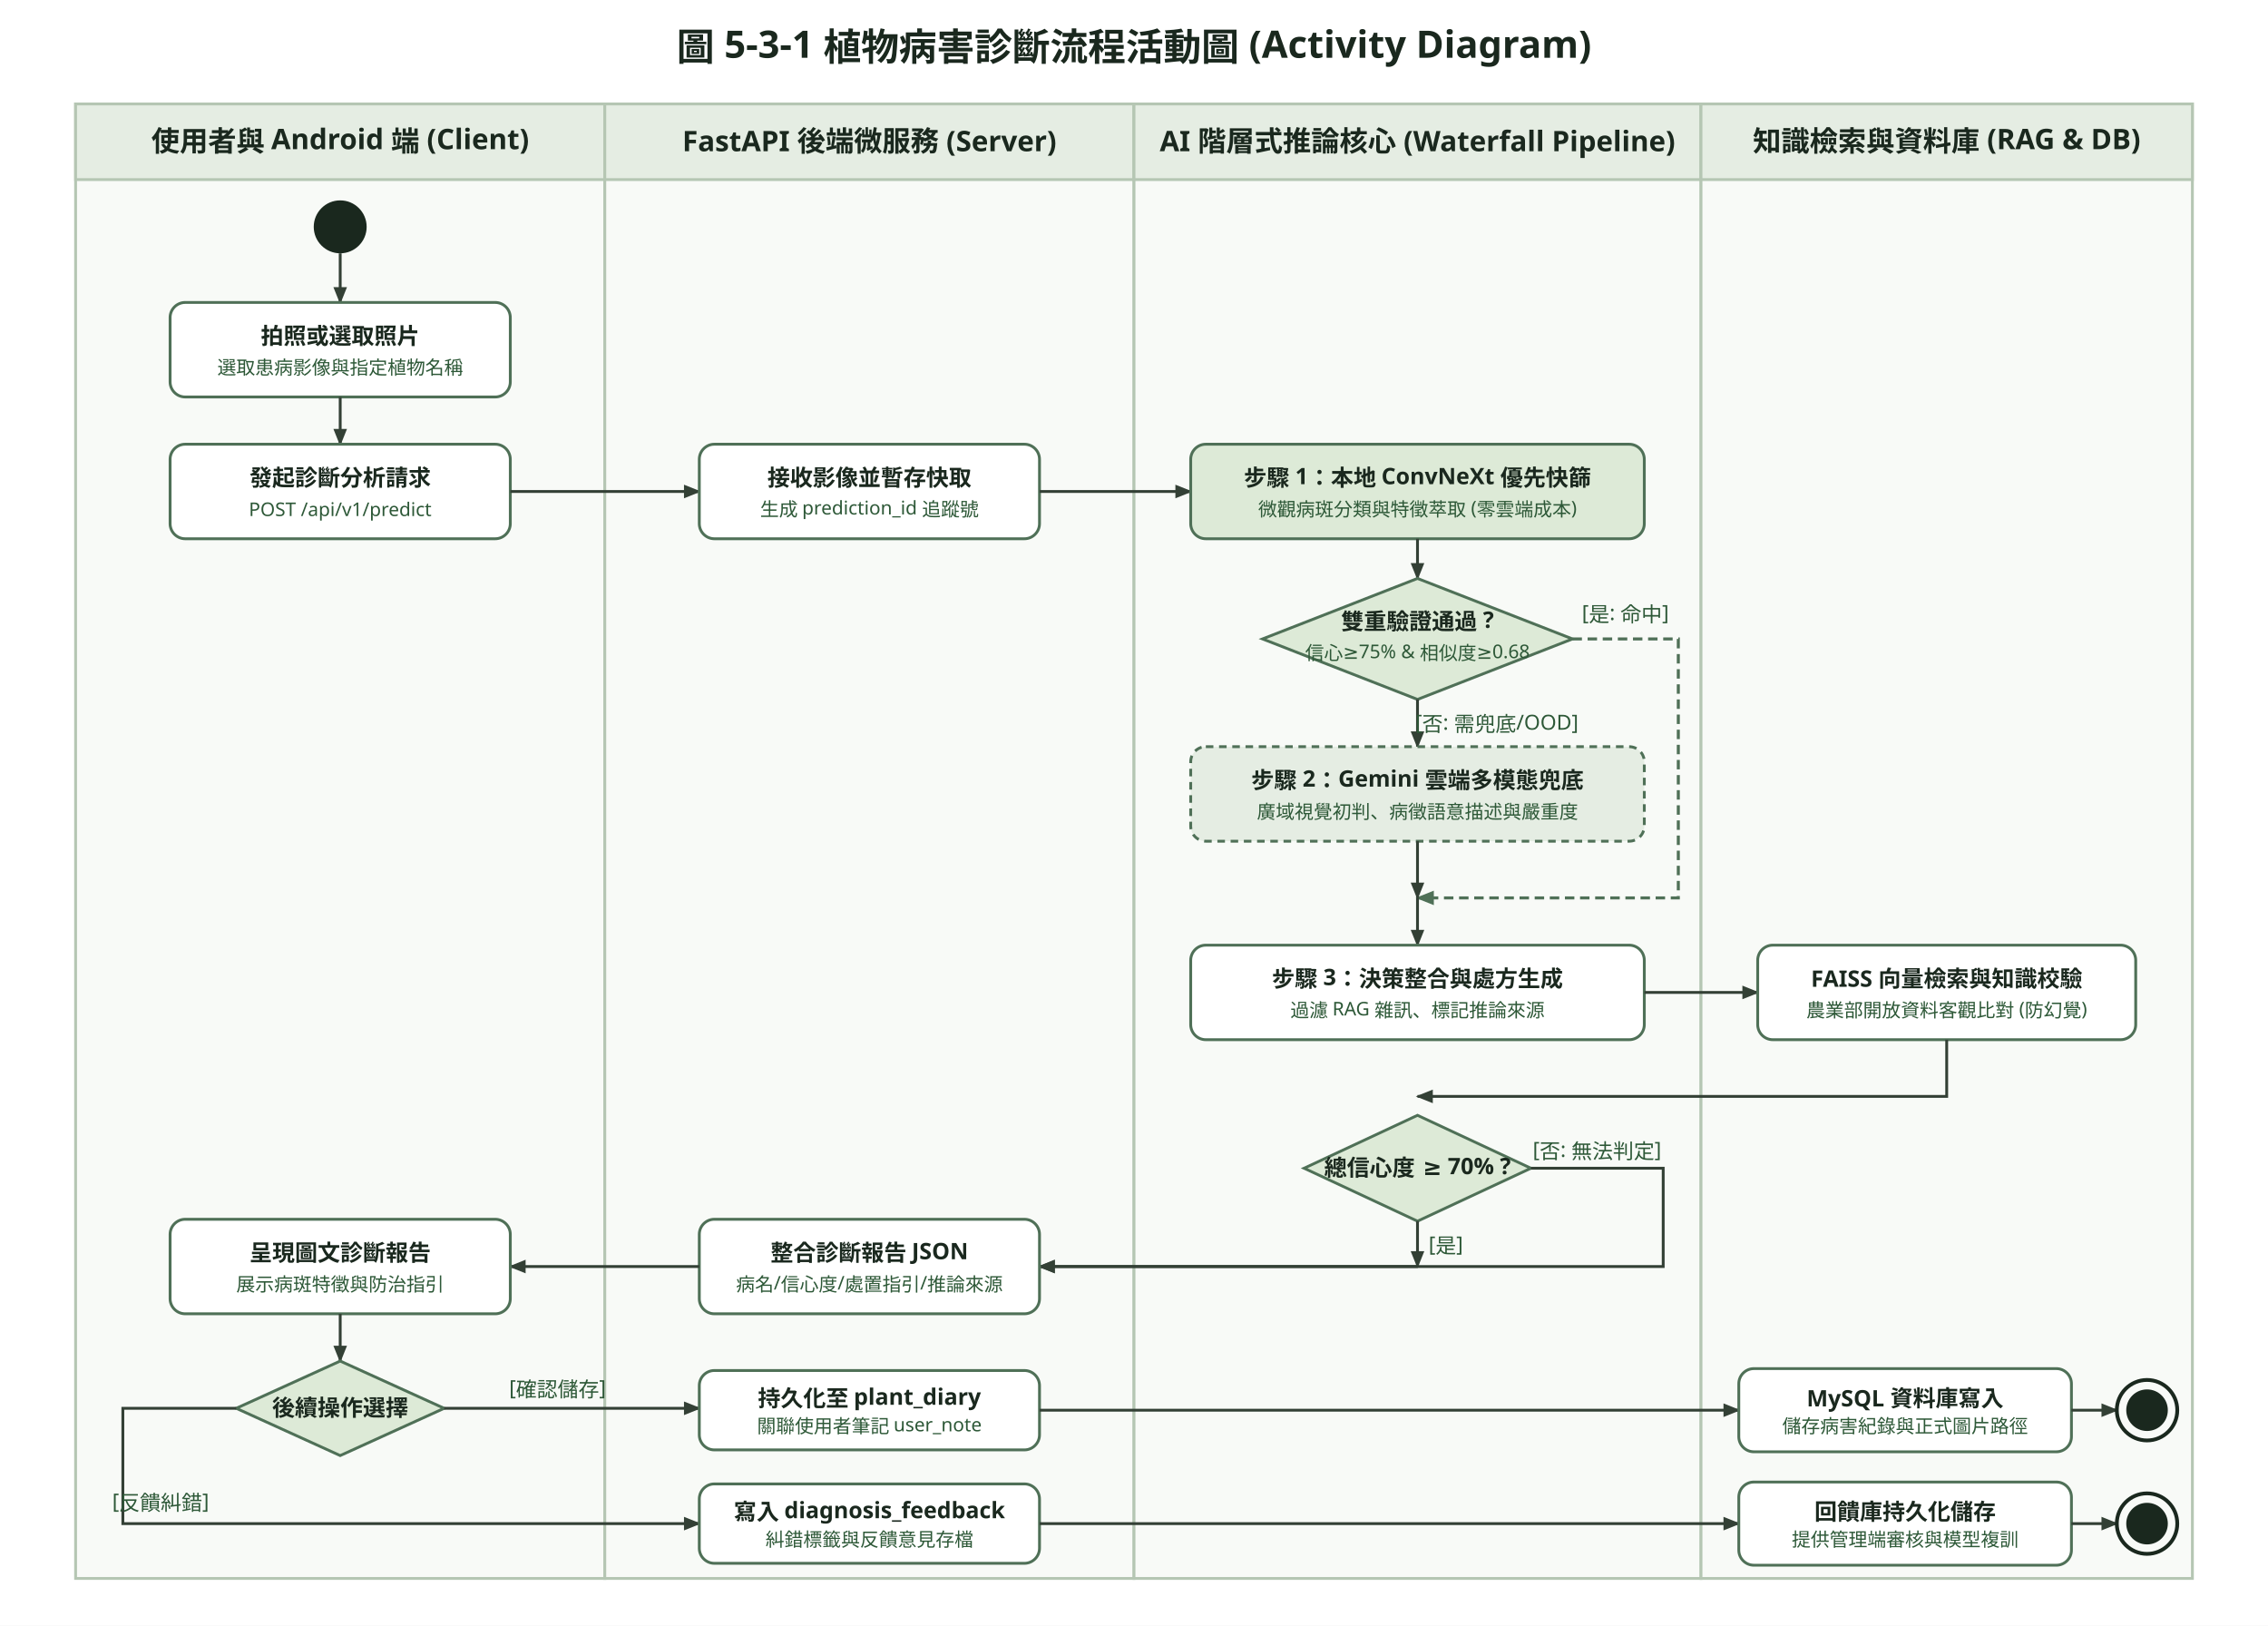
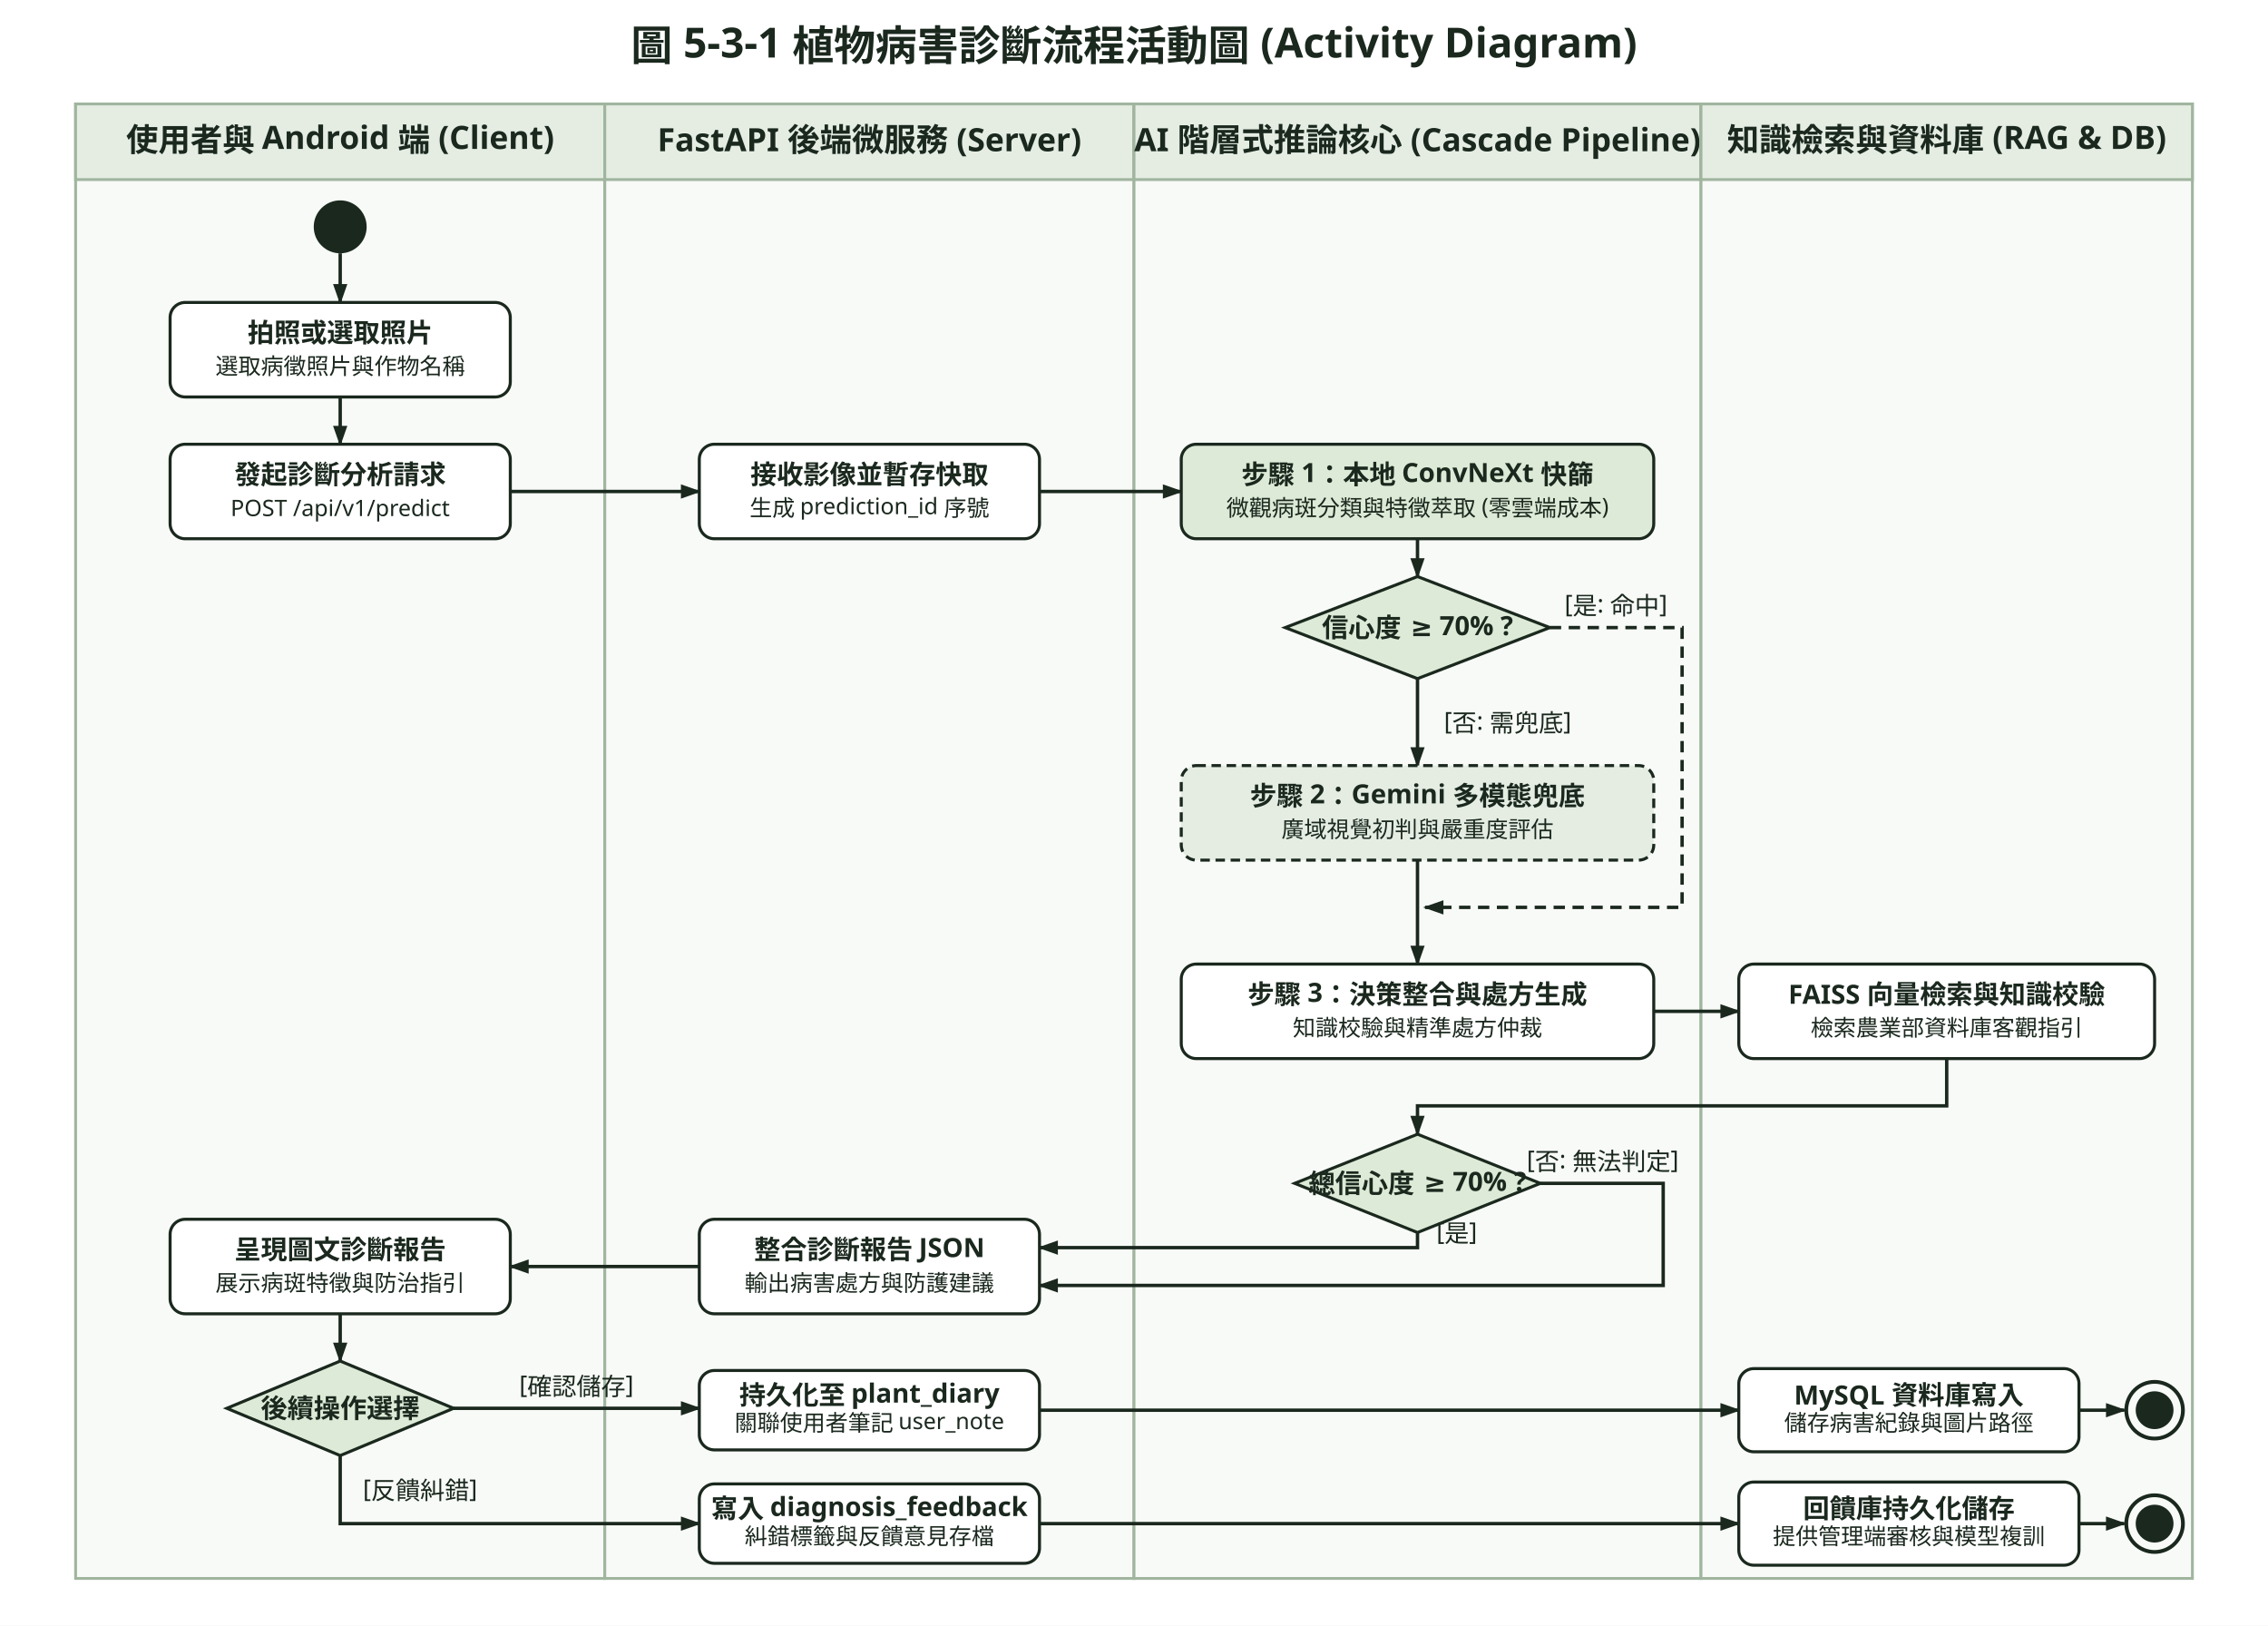
<svg xmlns="http://www.w3.org/2000/svg" viewBox="0 0 1200 860" width="1200" height="860">
  <defs>
    <style>
-       .title { font-family: 'Microsoft JhengHei', 'PingFang TC', sans-serif; font-size: 20px; font-weight: bold; fill: #1A281E; }
-       .swimlane-title { font-family: 'Microsoft JhengHei', 'PingFang TC', sans-serif; font-size: 15px; font-weight: bold; fill: #1A281E; text-anchor: middle; }
-       .node-text { font-family: 'Microsoft JhengHei', 'PingFang TC', sans-serif; font-size: 12px; fill: #2D3748; text-anchor: middle; }
-       .node-text-bold { font-family: 'Microsoft JhengHei', 'PingFang TC', sans-serif; font-size: 12px; font-weight: bold; fill: #1A281E; text-anchor: middle; }
-       .node-subtext { font-family: 'Microsoft JhengHei', 'PingFang TC', sans-serif; font-size: 10px; fill: #2D5837; text-anchor: middle; }
-       .edge-label { font-family: 'Microsoft JhengHei', 'PingFang TC', sans-serif; font-size: 11px; fill: #2D5837; text-anchor: middle; }
-       .swimlane-bg { fill: #F8FAF7; stroke: #B5C6B3; stroke-width: 1.5; }
-       .swimlane-header { fill: #E5EDE3; stroke: #B5C6B3; stroke-width: 1.5; }
-       .action-node { fill: #FFFFFF; stroke: #4F7057; stroke-width: 1.5; rx: 8; ry: 8; ); }
-       .ai-node-local { fill: #DDEAD7; stroke: #4F7057; stroke-width: 1.5; rx: 8; ry: 8; ); }
-       .ai-node-cloud { fill: #E5EDE3; stroke: #4F7057; stroke-dasharray: 4,3; stroke-width: 1.5; rx: 8; ry: 8; ); }
-       .db-node { fill: #FFFFFF; stroke: #4F7057; stroke-width: 1.5; rx: 8; ry: 8; ); }
-       .decision-node { fill: #DDEAD7; stroke: #4F7057; stroke-width: 1.5; }
-       .line { stroke: #334035; stroke-width: 1.5; fill: none; marker-end: url(#arrow); }
-       .bypass-line { stroke: #4F7057; stroke-width: 1.6; stroke-dasharray: 5,3; fill: none; marker-end: url(#green-arrow); }
+       .title { font-family: 'Microsoft JhengHei', 'PingFang TC', sans-serif; font-size: 22px; font-weight: bold; fill: #1A281E; }
+       .swimlane-title { font-family: 'Microsoft JhengHei', 'PingFang TC', sans-serif; font-size: 17px; font-weight: bold; fill: #1A281E; text-anchor: middle; }
+       .node-text { font-family: 'Microsoft JhengHei', 'PingFang TC', sans-serif; font-size: 14px; fill: #1A281E; text-anchor: middle; }
+       .node-text-bold { font-family: 'Microsoft JhengHei', 'PingFang TC', sans-serif; font-size: 14px; font-weight: bold; fill: #1A281E; text-anchor: middle; }
+       .node-subtext { font-family: 'Microsoft JhengHei', 'PingFang TC', sans-serif; font-size: 12px; fill: #1A281E; text-anchor: middle; }
+       .edge-label { font-family: 'Microsoft JhengHei', 'PingFang TC', sans-serif; font-size: 13px; font-weight: 500; fill: #1A281E; }
+       .swimlane-bg { fill: #F8FAF7; stroke: #A0B59E; stroke-width: 1.5; }
+       .swimlane-header { fill: #E5EDE3; stroke: #A0B59E; stroke-width: 1.5; }
+       .action-node { fill: #FFFFFF; stroke: #1A281E; stroke-width: 1.6; rx: 8; ry: 8; }
+       .ai-node-local { fill: #DDEAD7; stroke: #1A281E; stroke-width: 1.6; rx: 8; ry: 8; }
+       .ai-node-cloud { fill: #E5EDE3; stroke: #1A281E; stroke-dasharray: 5,3; stroke-width: 1.6; rx: 8; ry: 8; }
+       .db-node { fill: #FFFFFF; stroke: #1A281E; stroke-width: 1.6; rx: 8; ry: 8; }
+       .decision-node { fill: #DDEAD7; stroke: #1A281E; stroke-width: 1.6; }
+       .line { stroke: #1A281E; stroke-width: 1.8; fill: none; marker-end: url(#arrow); }
+       .bypass-line { stroke: #1A281E; stroke-width: 1.8; stroke-dasharray: 6,4; fill: none; marker-end: url(#arrow); }
    </style>
    <marker id="arrow" viewBox="0 0 10 10" refX="9" refY="5" markerWidth="6" markerHeight="6" orient="auto-start-reverse">
-       <path d="M 0 1 L 10 5 L 0 9 z" fill="#334035" />
-     </marker>
-     <marker id="green-arrow" viewBox="0 0 10 10" refX="9" refY="5" markerWidth="6" markerHeight="6" orient="auto-start-reverse">
-       <path d="M 0 1 L 10 5 L 0 9 z" fill="#4F7057" />
+       <path d="M 0 1.5 L 10 5 L 0 8.5 z" fill="#1A281E" />
    </marker>
  </defs>
  <rect width="100%" height="100%" fill="#ffffff" />
  <text x="600" y="32" class="title" text-anchor="middle">圖 5-3-1 植物病害診斷流程活動圖 (Activity Diagram)</text>
  <rect x="40" y="55" width="280" height="780" class="swimlane-bg" />
  <rect x="40" y="55" width="280" height="40" class="swimlane-header" />
  <text x="180" y="80" class="swimlane-title">使用者與 Android 端 (Client)</text>
  <rect x="320" y="55" width="280" height="780" class="swimlane-bg" />
  <rect x="320" y="55" width="280" height="40" class="swimlane-header" />
  <text x="460" y="80" class="swimlane-title">FastAPI 後端微服務 (Server)</text>
  <rect x="600" y="55" width="300" height="780" class="swimlane-bg" />
  <rect x="600" y="55" width="300" height="40" class="swimlane-header" />
-   <text x="750" y="80" class="swimlane-title">AI 階層式推論核心 (Waterfall Pipeline)</text>
+   <text x="750" y="80" class="swimlane-title">AI 階層式推論核心 (Cascade Pipeline)</text>
  <rect x="900" y="55" width="260" height="780" class="swimlane-bg" />
  <rect x="900" y="55" width="260" height="40" class="swimlane-header" />
  <text x="1030" y="80" class="swimlane-title">知識檢索與資料庫 (RAG &amp; DB)</text>
  <circle cx="180" cy="120" r="14" fill="#1A281E" />
  <line x1="180" y1="134" x2="180" y2="160" class="line" />
  <rect x="90" y="160" width="180" height="50" class="action-node" />
-   <text x="180" y="182" class="node-text-bold">拍照或選取照片</text>
-   <text x="180" y="198" class="node-subtext">選取患病影像與指定植物名稱</text>
+   <text x="180" y="181" class="node-text-bold">拍照或選取照片</text>
+   <text x="180" y="198" class="node-subtext">選取病徵照片與作物名稱</text>
  <line x1="180" y1="210" x2="180" y2="235" class="line" />
  <rect x="90" y="235" width="180" height="50" class="action-node" />
-   <text x="180" y="257" class="node-text-bold">發起診斷分析請求</text>
+   <text x="180" y="256" class="node-text-bold">發起診斷分析請求</text>
  <text x="180" y="273" class="node-subtext">POST /api/v1/predict</text>
  <path d="M 270 260 L 370 260" class="line" />
  <rect x="370" y="235" width="180" height="50" class="action-node" />
-   <text x="460" y="257" class="node-text-bold">接收影像並暫存快取</text>
-   <text x="460" y="273" class="node-subtext">生成 prediction_id 追蹤號</text>
-   <path d="M 550 260 L 630 260" class="line" />
-   <rect x="630" y="235" width="240" height="50" class="ai-node-local" />
-   <text x="750" y="257" class="node-text-bold">步驟 1：本地 ConvNeXt 優先快篩</text>
+   <text x="460" y="256" class="node-text-bold">接收影像並暫存快取</text>
+   <text x="460" y="273" class="node-subtext">生成 prediction_id 序號</text>
+   <path d="M 550 260 L 625 260" class="line" />
+   <rect x="625" y="235" width="250" height="50" class="ai-node-local" />
+   <text x="750" y="256" class="node-text-bold">步驟 1：本地 ConvNeXt 快篩</text>
  <text x="750" y="273" class="node-subtext">微觀病斑分類與特徵萃取 (零雲端成本)</text>
-   <line x1="750" y1="285" x2="750" y2="306" class="line" />
-   <polygon points="750,306 832,338 750,370 668,338" class="decision-node" />
-   <text x="750" y="333" class="node-text-bold" font-size="11">雙重驗證通過 ?</text>
-   <text x="750" y="349" class="node-subtext" font-size="9.5">信心≥75% &amp; 相似度≥0.68</text>
-   <path d="M 832 338 L 888 338 L 888 475 L 750 475" class="bypass-line" />
-   <text x="860" y="328" class="edge-label" fill="#4F7057">[是: 命中]</text>
-   <line x1="750" y1="370" x2="750" y2="395" class="line" />
-   <text x="792" y="386" class="edge-label">[否: 需兜底/OOD]</text>
-   <rect x="630" y="395" width="240" height="50" class="ai-node-cloud" />
-   <text x="750" y="417" class="node-text-bold">步驟 2：Gemini 雲端多模態兜底</text>
-   <text x="750" y="433" class="node-subtext">廣域視覺初判、病徵語意描述與嚴重度</text>
-   <line x1="750" y1="445" x2="750" y2="475" class="line" />
-   <line x1="750" y1="475" x2="750" y2="500" class="line" />
-   <rect x="630" y="500" width="240" height="50" class="action-node" />
-   <text x="750" y="522" class="node-text-bold">步驟 3：決策整合與處方生成</text>
-   <text x="750" y="538" class="node-subtext">過濾 RAG 雜訊、標記推論來源</text>
-   <path d="M 870 525 L 930 525" class="line" />
-   <rect x="930" y="500" width="200" height="50" class="db-node" />
-   <text x="1030" y="522" class="node-text-bold">FAISS 向量檢索與知識校驗</text>
-   <text x="1030" y="538" class="node-subtext">農業部開放資料客觀比對 (防幻覺)</text>
-   <path d="M 1030 550 L 1030 580 L 750 580" class="line" />
-   <polygon points="750,590 810,618 750,646 690,618" class="decision-node" />
-   <text x="750" y="622" class="node-text-bold" font-size="11">總信心度 ≥ 70% ?</text>
-   <path d="M 810 618 L 880 618 L 880 670 L 550 670" class="line" />
-   <text x="845" y="612" class="edge-label">[否: 無法判定]</text>
-   <line x1="750" y1="646" x2="750" y2="670" class="line" />
-   <path d="M 750 670 L 550 670" class="line" />
-   <text x="765" y="662" class="edge-label">[是]</text>
+   <line x1="750" y1="285" x2="750" y2="305" class="line" />
+   <polygon points="750,305 820,332 750,359 680,332" class="decision-node" />
+   <text x="750" y="337" class="node-text-bold" font-size="13">信心度 ≥ 70% ?</text>
+   <path d="M 820 332 L 890 332 L 890 480 L 754 480" class="bypass-line" />
+   <text x="855" y="324" class="edge-label" text-anchor="middle">[是: 命中]</text>
+   <line x1="750" y1="359" x2="750" y2="405" class="line" />
+   <text x="764" y="386" class="edge-label" text-anchor="start">[否: 需兜底]</text>
+   <rect x="625" y="405" width="250" height="50" class="ai-node-cloud" />
+   <text x="750" y="426" class="node-text-bold">步驟 2：Gemini 多模態兜底</text>
+   <text x="750" y="443" class="node-subtext">廣域視覺初判與嚴重度評估</text>
+   <line x1="750" y1="455" x2="750" y2="510" class="line" />
+   <rect x="625" y="510" width="250" height="50" class="action-node" />
+   <text x="750" y="531" class="node-text-bold">步驟 3：決策整合與處方生成</text>
+   <text x="750" y="548" class="node-subtext">知識校驗與精準處方仲裁</text>
+   <path d="M 875 535 L 920 535" class="line" />
+   <rect x="920" y="510" width="220" height="50" class="db-node" />
+   <text x="1030" y="531" class="node-text-bold">FAISS 向量檢索與知識校驗</text>
+   <text x="1030" y="548" class="node-subtext">檢索農業部資料庫客觀指引</text>
+   <path d="M 1030 560 L 1030 585 L 750 585 L 750 600" class="line" />
+   <polygon points="750,600 815,626 750,652 685,626" class="decision-node" />
+   <text x="750" y="631" class="node-text-bold" font-size="13">總信心度 ≥ 70% ?</text>
+   <path d="M 815 626 L 880 626 L 880 680 L 550 680" class="line" />
+   <text x="848" y="618" class="edge-label" text-anchor="middle">[否: 無法判定]</text>
+   <path d="M 750 652 L 750 660 L 550 660" class="line" />
+   <text x="760" y="656" class="edge-label" text-anchor="start">[是]</text>
  <rect x="370" y="645" width="180" height="50" class="action-node" />
-   <text x="460" y="667" class="node-text-bold">整合診斷報告 JSON</text>
-   <text x="460" y="683" class="node-subtext">病名/信心度/處置指引/推論來源</text>
+   <text x="460" y="666" class="node-text-bold">整合診斷報告 JSON</text>
+   <text x="460" y="683" class="node-subtext">輸出病害處方與防護建議</text>
  <path d="M 370 670 L 270 670" class="line" />
  <rect x="90" y="645" width="180" height="50" class="action-node" />
-   <text x="180" y="667" class="node-text-bold">呈現圖文診斷報告</text>
+   <text x="180" y="666" class="node-text-bold">呈現圖文診斷報告</text>
  <text x="180" y="683" class="node-subtext">展示病斑特徵與防治指引</text>
  <line x1="180" y1="695" x2="180" y2="720" class="line" />
-   <polygon points="180,720 235,745 180,770 125,745" class="decision-node" />
-   <text x="180" y="749" class="node-text-bold" font-size="11">後續操作選擇</text>
-   <path d="M 235 745 L 370 745" class="line" />
-   <text x="295" y="738" class="edge-label">[確認儲存]</text>
+   <polygon points="180,720 240,745 180,770 120,745" class="decision-node" />
+   <text x="180" y="750" class="node-text-bold" font-size="13">後續操作選擇</text>
+   <path d="M 240 745 L 370 745" class="line" />
+   <text x="305" y="737" class="edge-label" text-anchor="middle">[確認儲存]</text>
  <rect x="370" y="725" width="180" height="42" class="action-node" />
-   <text x="460" y="744" class="node-text-bold">持久化至 plant_diary</text>
-   <text x="460" y="758" class="node-subtext">關聯使用者筆記 user_note</text>
+   <text x="460" y="743" class="node-text-bold">持久化至 plant_diary</text>
+   <text x="460" y="757" class="node-subtext">關聯使用者筆記 user_note</text>
  <path d="M 550 746 L 920 746" class="line" />
-   <rect x="920" y="724" width="176" height="44" class="db-node" />
-   <text x="1008" y="744" class="node-text-bold">MySQL 資料庫寫入</text>
-   <text x="1008" y="758" class="node-subtext">儲存病害紀錄與正式圖片路徑</text>
-   <path d="M 1096 746 L 1120 746" class="line" />
-   <circle cx="1136" cy="746" r="11" fill="#1A281E" />
-   <circle cx="1136" cy="746" r="16" fill="none" stroke="#1A281E" stroke-width="2" />
-   <path d="M 125 745 L 65 745 L 65 806 L 370 806" class="line" />
-   <text x="85" y="798" class="edge-label">[反饋糾錯]</text>
+   <rect x="920" y="724" width="180" height="44" class="db-node" />
+   <text x="1010" y="743" class="node-text-bold">MySQL 資料庫寫入</text>
+   <text x="1010" y="757" class="node-subtext">儲存病害紀錄與圖片路徑</text>
+   <path d="M 1100 746 L 1124 746" class="line" />
+   <circle cx="1140" cy="746" r="10" fill="#1A281E" />
+   <circle cx="1140" cy="746" r="15" fill="none" stroke="#1A281E" stroke-width="2" />
+   <path d="M 180 770 L 180 806 L 370 806" class="line" />
+   <text x="192" y="792" class="edge-label" text-anchor="start">[反饋糾錯]</text>
  <rect x="370" y="785" width="180" height="42" class="action-node" />
-   <text x="460" y="804" class="node-text-bold">寫入 diagnosis_feedback</text>
-   <text x="460" y="818" class="node-subtext">糾錯標籤與反饋意見存檔</text>
+   <text x="460" y="803" class="node-text-bold">寫入 diagnosis_feedback</text>
+   <text x="460" y="817" class="node-subtext">糾錯標籤與反饋意見存檔</text>
  <path d="M 550 806 L 920 806" class="line" />
-   <rect x="920" y="784" width="176" height="44" class="db-node" />
-   <text x="1008" y="804" class="node-text-bold">回饋庫持久化儲存</text>
-   <text x="1008" y="818" class="node-subtext">提供管理端審核與模型複訓</text>
-   <path d="M 1096 806 L 1120 806" class="line" />
-   <circle cx="1136" cy="806" r="11" fill="#1A281E" />
-   <circle cx="1136" cy="806" r="16" fill="none" stroke="#1A281E" stroke-width="2" />
+   <rect x="920" y="784" width="180" height="44" class="db-node" />
+   <text x="1010" y="803" class="node-text-bold">回饋庫持久化儲存</text>
+   <text x="1010" y="817" class="node-subtext">提供管理端審核與模型複訓</text>
+   <path d="M 1100 806 L 1124 806" class="line" />
+   <circle cx="1140" cy="806" r="10" fill="#1A281E" />
+   <circle cx="1140" cy="806" r="15" fill="none" stroke="#1A281E" stroke-width="2" />
</svg>
